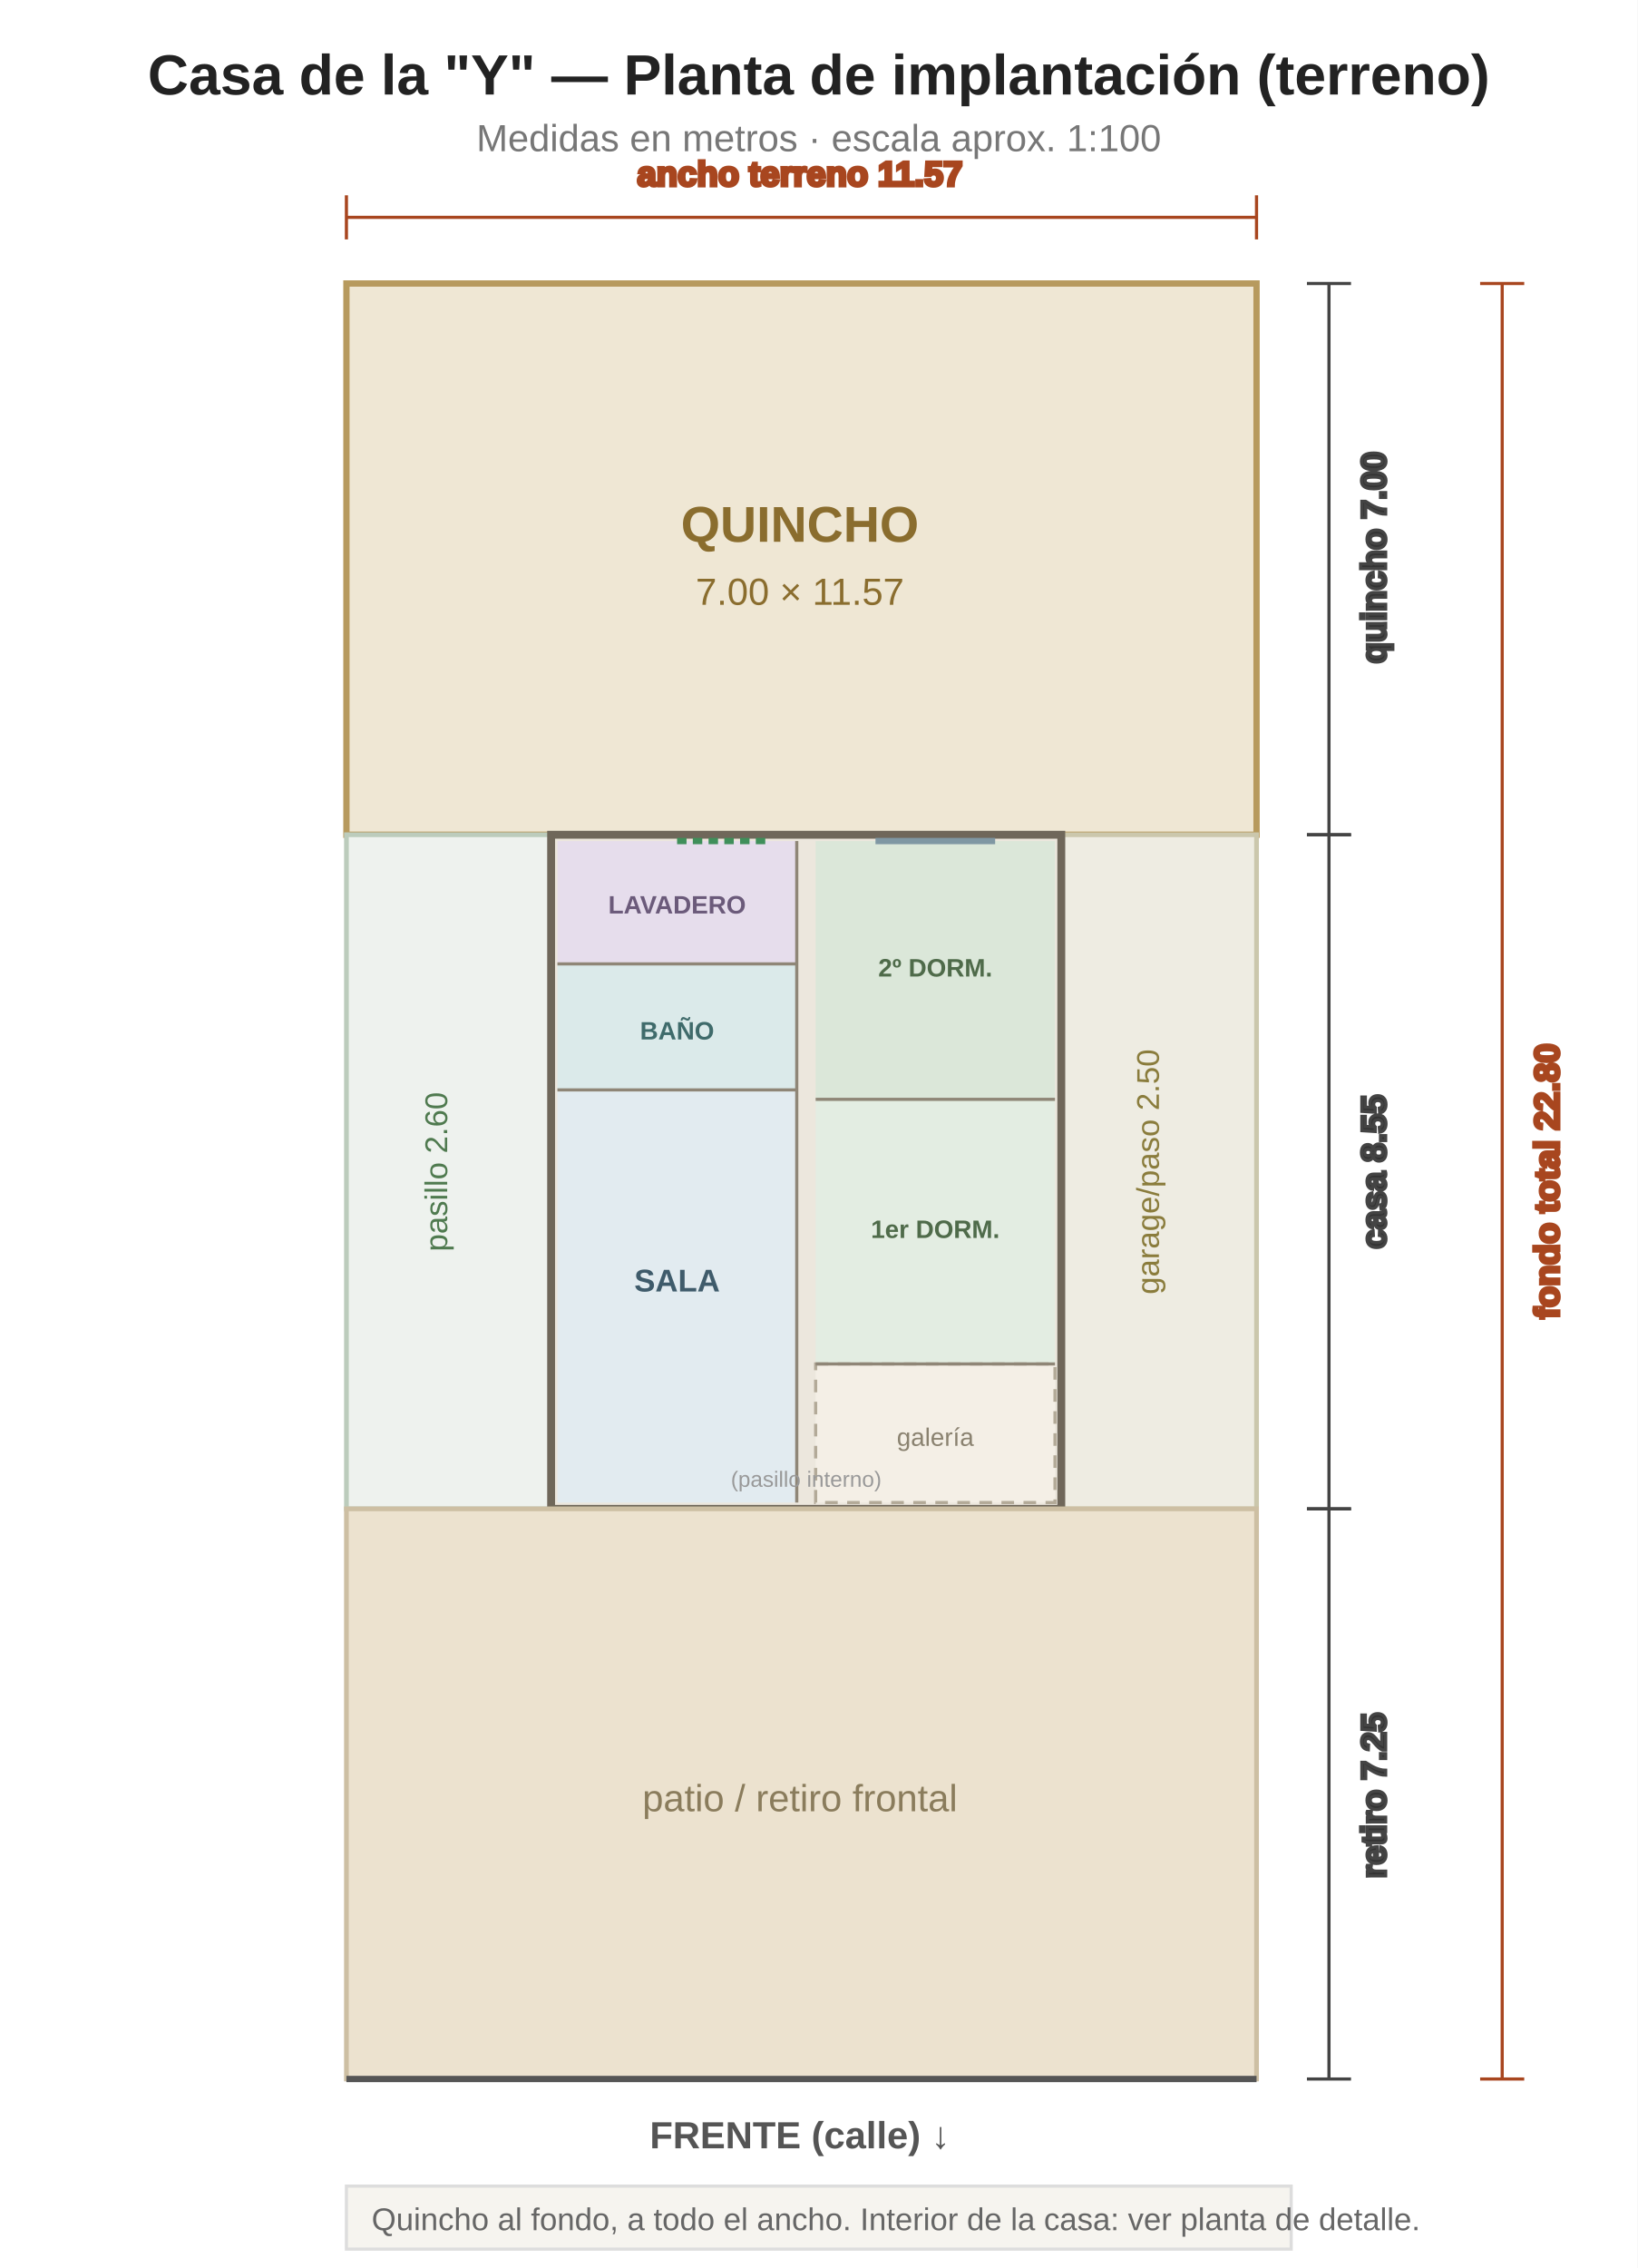
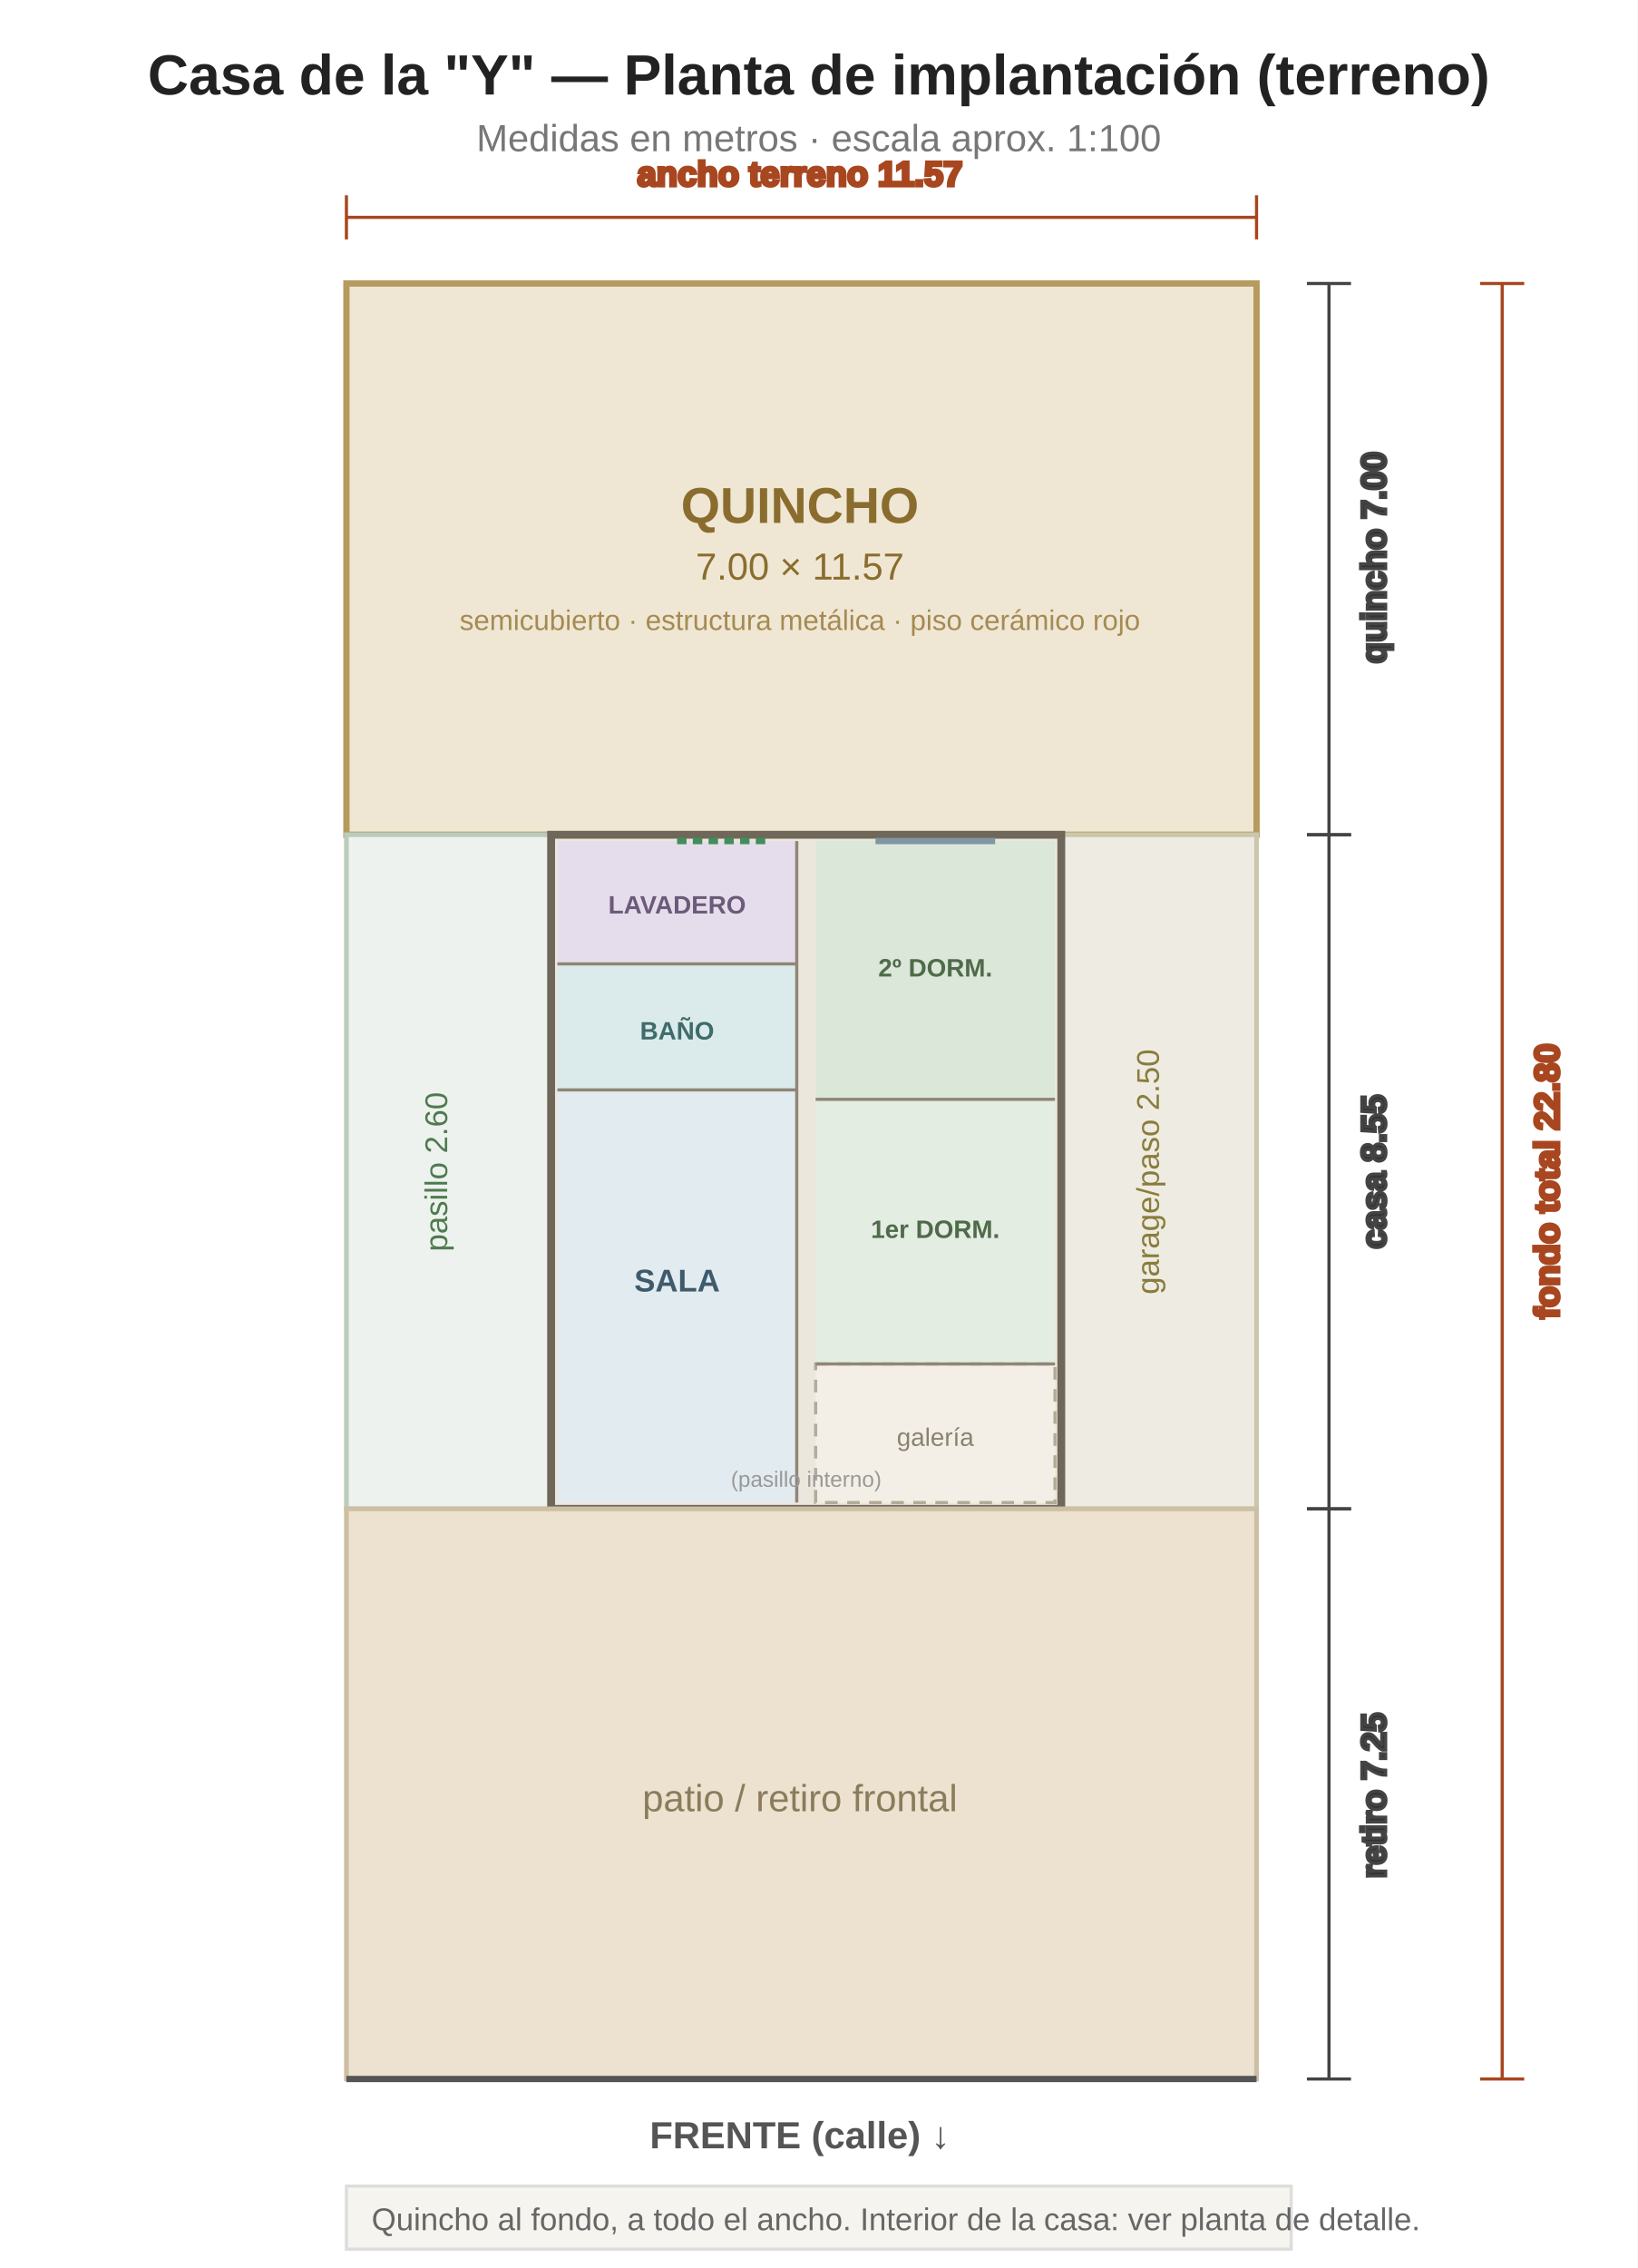
<svg xmlns="http://www.w3.org/2000/svg" viewBox="0 0 520 720" font-family="Arial, Helvetica, sans-serif">
  <rect x="0" y="0" width="520" height="720" fill="#ffffff" />
  <text x="260" y="30" text-anchor="middle" font-size="18" font-weight="bold" fill="#222">Casa de la "Y" — Planta de implantación (terreno)</text>
  <text x="260" y="48" text-anchor="middle" font-size="12" fill="#777">Medidas en metros · escala aprox. 1:100</text>
  <rect x="110" y="90" width="289" height="175" fill="#efe7d4" stroke="#b79a5e" stroke-width="2" />
-   <text x="254" y="172" text-anchor="middle" font-size="16" font-weight="bold" fill="#8a6d2e">QUINCHO</text>
-   <text x="254" y="192" text-anchor="middle" font-size="12" fill="#8a6d2e">7.00 × 11.57</text>
+   <text x="254" y="166" text-anchor="middle" font-size="16" font-weight="bold" fill="#8a6d2e">QUINCHO</text>
+   <text x="254" y="184" text-anchor="middle" font-size="12" fill="#8a6d2e">7.00 × 11.57</text>
+   <text x="254" y="200" text-anchor="middle" font-size="9" fill="#a58a52">semicubierto · estructura metálica · piso cerámico rojo</text>
  <rect x="110" y="265" width="65" height="214" fill="#eef2ee" stroke="#bcccbc" stroke-width="1.5" />
  <text x="142" y="372" text-anchor="middle" font-size="10" fill="#4f7a4f" transform="rotate(-90 142 372)">pasillo 2.60</text>
  <rect x="337" y="265" width="62" height="214" fill="#eeece2" stroke="#cbc7ac" stroke-width="1.5" />
  <text x="368" y="372" text-anchor="middle" font-size="10" fill="#8a7c3c" transform="rotate(-90 368 372)">garage/paso 2.50</text>
  <rect x="175" y="265" width="162" height="214" fill="#ece7dd" stroke="#6f675a" stroke-width="2.5" />
  <rect x="177" y="267" width="76" height="39" fill="#e6ddec" />
  <rect x="177" y="306" width="76" height="40" fill="#dbeaea" />
  <rect x="177" y="346" width="76" height="131" fill="#e2ebf0" />
  <rect x="259" y="267" width="76" height="82" fill="#dbe7d9" />
  <rect x="259" y="349" width="76" height="84" fill="#e3ede2" />
  <rect x="259" y="433" width="76" height="44" fill="#f4efe6" stroke="#b3aa98" stroke-width="1" stroke-dasharray="4 3" />
  <g stroke="#8f8677" stroke-width="1" fill="none">
    <line x1="253" y1="267" x2="253" y2="477" />
    <line x1="177" y1="306" x2="253" y2="306" />
    <line x1="177" y1="346" x2="253" y2="346" />
    <line x1="259" y1="349" x2="335" y2="349" />
    <line x1="259" y1="433" x2="335" y2="433" />
  </g>
  <g font-size="8" fill="#444" text-anchor="middle">
    <text x="215" y="290" fill="#6b5a7a" font-weight="bold">LAVADERO</text>
    <text x="215" y="330" fill="#3f6b6b" font-weight="bold">BAÑO</text>
    <text x="215" y="410" fill="#3f5b6b" font-weight="bold" font-size="10">SALA</text>
    <text x="297" y="310" fill="#4f6b4a" font-weight="bold">2º DORM.</text>
    <text x="297" y="393" fill="#4f6b4a" font-weight="bold">1er DORM.</text>
    <text x="297" y="459" fill="#8a8270">galería</text>
  </g>
  <text x="256" y="472" text-anchor="middle" font-size="7" fill="#999">(pasillo interno)</text>
  <line x1="215" y1="267" x2="245" y2="267" stroke="#3f8f5a" stroke-width="2" stroke-dasharray="3 2" />
  <line x1="278" y1="267" x2="316" y2="267" stroke="#7f97a3" stroke-width="2" />
  <rect x="110" y="479" width="289" height="181" fill="#ece2cf" stroke="#cdbfa3" stroke-width="1.5" />
  <text x="254" y="575" text-anchor="middle" font-size="12" fill="#8a7c5c">patio / retiro frontal</text>
  <text x="254" y="682" text-anchor="middle" font-size="12" fill="#555" font-weight="bold">FRENTE (calle) ↓</text>
  <line x1="110" y1="660" x2="399" y2="660" stroke="#555" stroke-width="2" />
  <g stroke="#a8461f" stroke-width="1" fill="#a8461f" font-size="11">
    <line x1="110" y1="76" x2="110" y2="62" />
    <line x1="399" y1="76" x2="399" y2="62" />
    <line x1="110" y1="69" x2="399" y2="69" />
    <text x="254" y="59" text-anchor="middle" font-weight="bold">ancho terreno 11.57</text>
  </g>
  <g stroke="#444" stroke-width="1" fill="#333" font-size="11">
    <line x1="415" y1="90" x2="429" y2="90" />
    <line x1="415" y1="265" x2="429" y2="265" />
    <line x1="422" y1="90" x2="422" y2="265" />
    <text x="440" y="177" text-anchor="middle" font-weight="bold" transform="rotate(-90 440 177)">quincho 7.00</text>
    <line x1="415" y1="265" x2="429" y2="265" />
    <line x1="415" y1="479" x2="429" y2="479" />
    <line x1="422" y1="265" x2="422" y2="479" />
    <text x="440" y="372" text-anchor="middle" font-weight="bold" transform="rotate(-90 440 372)">casa 8.55</text>
    <line x1="415" y1="479" x2="429" y2="479" />
    <line x1="415" y1="660" x2="429" y2="660" />
    <line x1="422" y1="479" x2="422" y2="660" />
    <text x="440" y="570" text-anchor="middle" font-weight="bold" transform="rotate(-90 440 570)">retiro 7.25</text>
  </g>
  <g stroke="#a8461f" stroke-width="1" fill="#a8461f" font-size="11">
    <line x1="470" y1="90" x2="484" y2="90" />
    <line x1="470" y1="660" x2="484" y2="660" />
    <line x1="477" y1="90" x2="477" y2="660" />
    <text x="495" y="375" text-anchor="middle" font-weight="bold" transform="rotate(-90 495 375)">fondo total 22.80</text>
  </g>
  <g font-size="10" fill="#666">
    <rect x="110" y="694" width="300" height="20" fill="#f6f4ef" stroke="#ddd" />
    <text x="118" y="708">Quincho al fondo, a todo el ancho. Interior de la casa: ver planta de detalle.</text>
  </g>
</svg>
